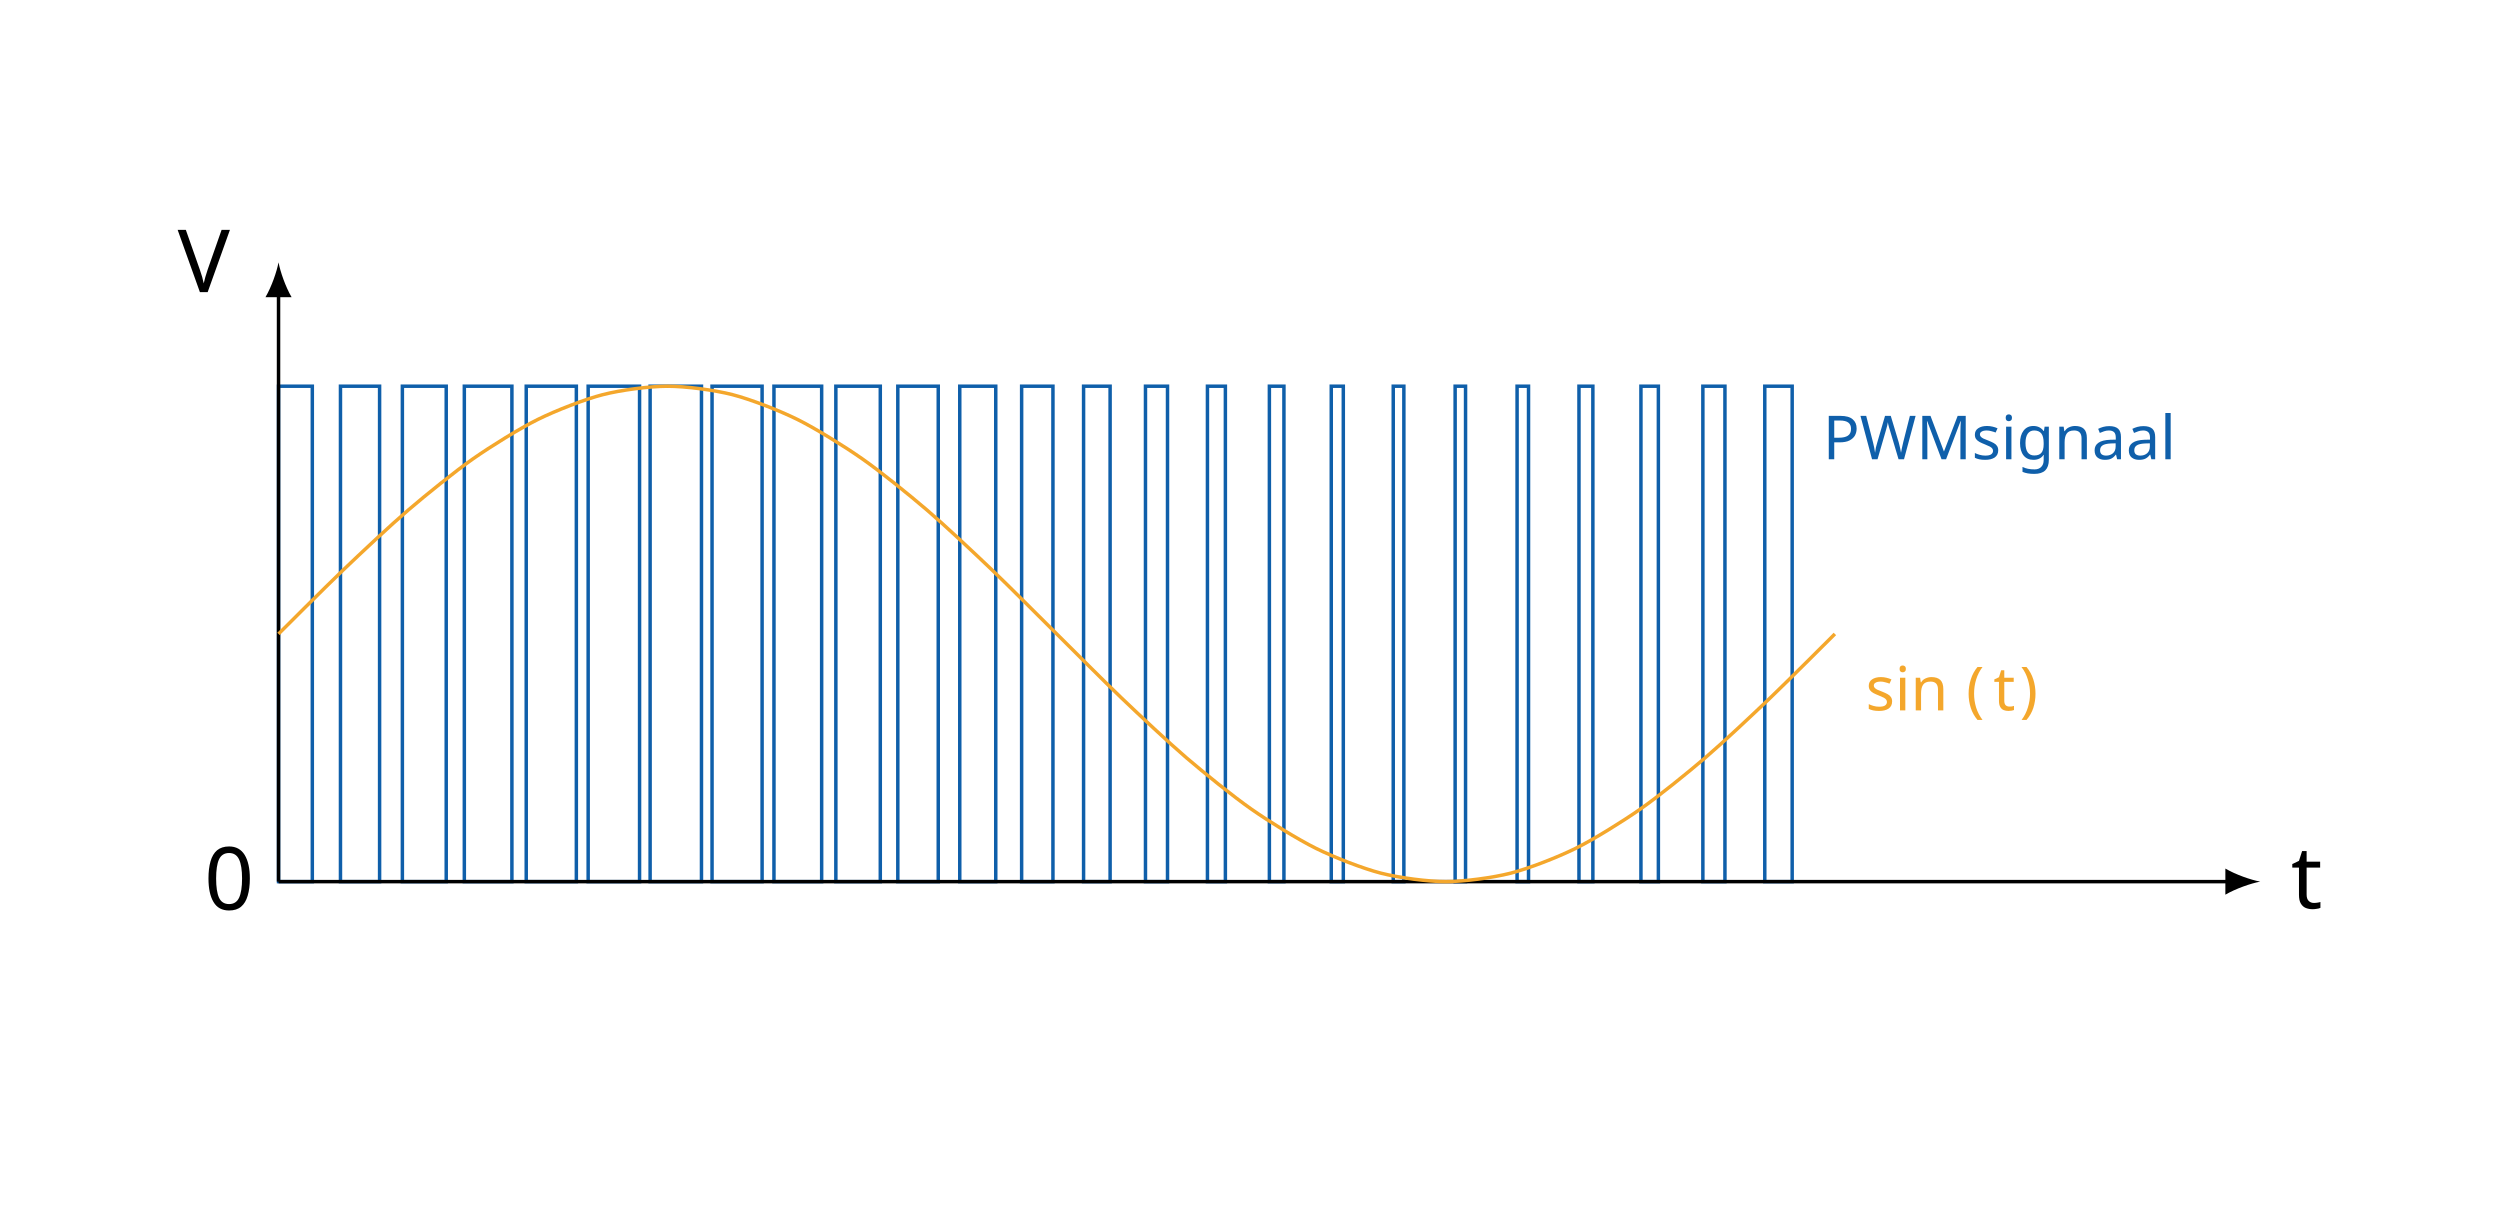
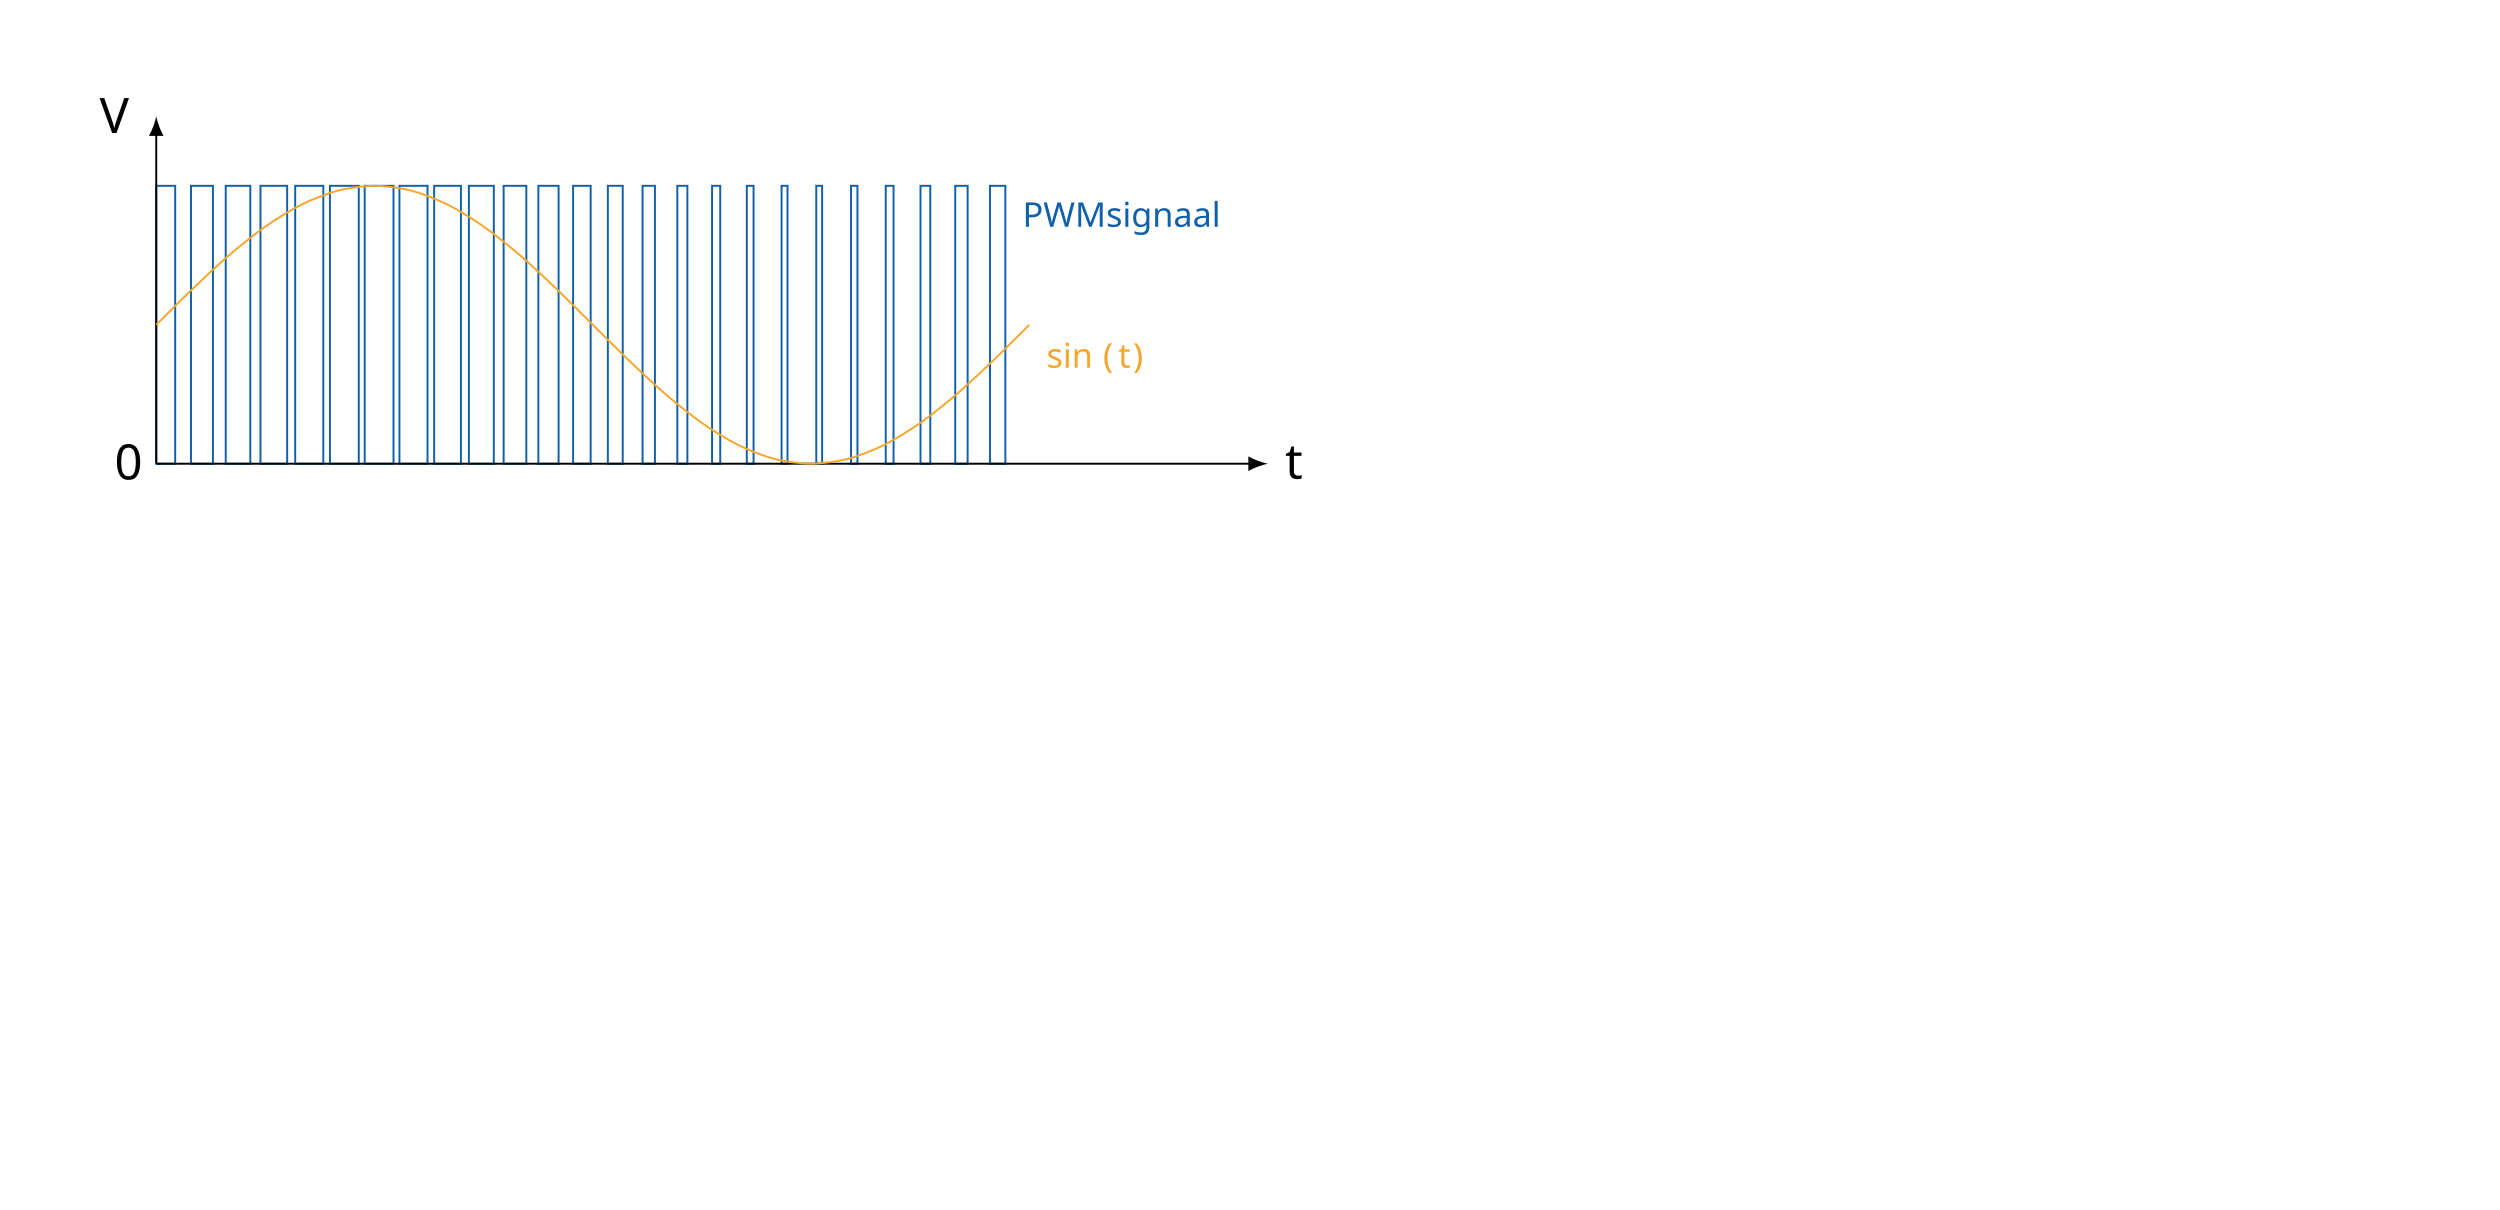
- <svg xmlns="http://www.w3.org/2000/svg" version="1.1" id="svg2" width="500" height="241.902" viewBox="0 0 381.455 167.772">
+ <svg xmlns="http://www.w3.org/2000/svg" version="1.1" id="svg2" width="680" height="328.987" viewBox="0 0 680 328.987">
  <defs id="defs6" />
  <g id="g10" transform="matrix(1.333333,0,0,-1.333333,0,167.772)">
    <g id="g12" transform="translate(31.874,59.577)">
      <g id="g14">
        <g id="g16">
          <g id="g18">
            <path d="M 0,42.52 V -42.52 L 7.087,42.52 m 0,0 v -85.04 l 7.087,85.04 m 2e-5,0 v -85.04 l 7.087,85.04 m 10e-6,0 v -85.04 l 7.087,85.04 m 1e-5,0 v -85.04 l 7.087,85.04 m 0,0 v -85.04 l 7.087,85.04 m 1e-5,0 v -85.04 l 7.087,85.04 m 1e-5,0 v -85.04 l 7.087,85.04 m 2e-5,0 V -42.52 L 63.78,42.52 m 0,0 v -85.04 l 7.087,85.04 m 1e-5,0 v -85.04 l 7.087,85.04 m 2e-5,0 V -42.52 L 85.04,42.52 m 2e-5,0 V -42.52 L 92.127,42.52 m 0,0 v -85.04 l 7.087,85.04 m 2e-5,0 v -85.04 l 7.087,85.04 m 2e-5,0 v -85.04 l 7.087,85.04 m 2e-5,0 v -85.04 l 7.087,85.04 m 0,0 v -85.04 l 7.087,85.04 m 1e-5,0 v -85.04 l 7.087,85.04 m 2e-5,0 v -85.04 l 7.087,85.04 m 2e-5,0 v -85.04 l 7.087,85.04 m 0,0 v -85.04 l 7.087,85.04 m 2e-5,0 v -85.04 l 7.087,85.04 m 10e-6,0 v -85.04 l 7.087,85.04 m 2e-5,0 v -85.04 l 7.087,85.04" style="fill:none;stroke:#000000;stroke-width:0.1;stroke-linecap:butt;stroke-linejoin:miter;stroke-miterlimit:10;stroke-dasharray:none;stroke-opacity:0" id="path20" />
          </g>
          <g id="g22">
            <path d="m 0,0 c 0,0 5.362,5.37 7.421,7.336 2.059,1.966 5.362,5.073 7.421,6.836 2.059,1.763 5.362,4.431 7.421,5.871 2.059,1.44 5.362,3.487 7.421,4.505 2.059,1.018 5.362,2.305 7.421,2.832 2.059,0.527 5.362,0.966 7.421,0.966 2.059,4e-5 5.362,-0.439 7.421,-0.966 2.059,-0.527 5.362,-1.814 7.421,-2.831 2.059,-1.018 5.362,-3.065 7.421,-4.504 2.059,-1.439 5.362,-4.107 7.421,-5.87 2.059,-1.763 5.362,-4.87 7.421,-6.837 2.059,-1.966 5.362,-5.301 7.421,-7.336 2.059,-2.036 5.362,-5.369 7.421,-7.336 2.059,-1.966 5.362,-5.074 7.421,-6.837 2.059,-1.763 5.362,-4.431 7.421,-5.871 2.059,-1.44 5.362,-3.487 7.421,-4.505 2.059,-1.018 5.362,-2.305 7.421,-2.832 2.059,-0.527 5.362,-0.966 7.421,-0.966 2.059,-1.1e-4 5.362,0.439 7.421,0.965 2.059,0.527 5.362,1.814 7.421,2.831 2.059,1.018 5.362,3.065 7.421,4.504 2.059,1.439 5.362,4.107 7.421,5.87 2.059,1.763 5.362,4.87 7.421,6.836 2.059,1.966 7.421,7.336 7.421,7.336" style="fill:none;stroke:#000000;stroke-width:0.1;stroke-linecap:butt;stroke-linejoin:miter;stroke-miterlimit:10;stroke-dasharray:none;stroke-opacity:0" id="path24" />
            <g id="g26">
              <g id="g28" transform="translate(181.473,-8.603)">
                <g id="g30">
                  <g id="g32" transform="translate(-213.347,-50.974)">
                    <text xml:space="preserve" transform="matrix(1,0,0,-1,213.347,50.974)" style="font-variant:normal;font-weight:normal;font-size:6.974px;font-family:CMMI7;-inkscape-font-specification:CMMI7;writing-mode:lr-tb;fill:#000000;fill-opacity:0;fill-rule:nonzero;stroke:none" id="text36">
                      <tspan x="0 3.76 6.579" y="0" id="tspan34">sin</tspan>
                    </text>
                    <text xml:space="preserve" transform="matrix(1,0,0,-1,224.851,50.974)" style="font-variant:normal;font-weight:normal;font-size:6.974px;font-family:CMR7;-inkscape-font-specification:CMR7;writing-mode:lr-tb;fill:#000000;fill-opacity:0;fill-rule:nonzero;stroke:none" id="text40">
                      <tspan x="0" y="0" id="tspan38">(</tspan>
                    </text>
                    <text xml:space="preserve" transform="matrix(1,0,0,-1,227.964,50.974)" style="font-variant:normal;font-weight:normal;font-size:6.974px;font-family:CMMI7;-inkscape-font-specification:CMMI7;writing-mode:lr-tb;fill:#000000;fill-opacity:0;fill-rule:nonzero;stroke:none" id="text44">
                      <tspan x="0" y="0" id="tspan42">t</tspan>
                    </text>
                    <text xml:space="preserve" transform="matrix(1,0,0,-1,230.974,50.974)" style="font-variant:normal;font-weight:normal;font-size:6.974px;font-family:CMR7;-inkscape-font-specification:CMR7;writing-mode:lr-tb;fill:#000000;fill-opacity:0;fill-rule:nonzero;stroke:none" id="text48">
                      <tspan x="0" y="0" id="tspan46">)</tspan>
                    </text>
                    <g id="g50" transform="translate(213.347,50.974)" />
                  </g>
                </g>
                <g id="g52" transform="translate(-181.473,8.603)" />
              </g>
            </g>
          </g>
          <g id="g54" />
          <g id="g56" />
          <g id="g58" />
          <g id="g60" />
          <g id="g62" />
          <g id="g64" />
          <g id="g66" />
          <g id="g68" />
          <g id="g70" />
          <g id="g72" />
          <g id="g74" />
          <g id="g76" />
          <g id="g78" />
          <g id="g80" />
          <g id="g82" />
          <g id="g84" />
          <g id="g86" />
          <g id="g88" />
          <g id="g90" />
          <g id="g92" />
          <g id="g94" />
          <g id="g96" />
          <g id="g98" />
          <g id="g100" />
          <g id="g102" />
          <g id="g104" />
          <g id="g106" />
          <g id="g108" />
          <g id="g110" />
          <g id="g112" />
          <g id="g114" />
          <g id="g116" />
          <g id="g118" />
          <g id="g120" />
          <g id="g122" />
          <g id="g124" />
          <g id="g126" />
          <g id="g128" />
          <g id="g130" />
          <g id="g132" />
          <g id="g134" />
          <g id="g136" />
          <g id="g138" />
          <g id="g140" />
          <g id="g142" />
          <g id="g144" />
          <g id="g146" />
          <g id="g148" />
          <g id="g150" />
          <g id="g152" />
          <g id="g154">
            <path d="m 0,-28.347 v 56.694 h 3.866 v -56.694 z m 7.088,0 v 56.694 h 4.477 v -56.694 z m 7.084,0 v 56.694 h 5.018 v -56.694 z m 7.09,0 v 56.694 h 5.444 v -56.694 z m 7.084,0 v 56.694 h 5.735 v -56.694 z m 7.087,0 v 56.694 h 5.882 v -56.694 z m 7.09,0 v 56.694 h 5.877 v -56.694 z m 7.087,0 v 56.694 h 5.728 v -56.694 z m 7.085,0 v 56.694 h 5.458 v -56.694 z m 7.083,0 v 56.694 h 5.086 v -56.694 z m 7.09,0 v 56.694 h 4.628 v -56.694 z m 7.089,0 v 56.694 h 4.119 v -56.694 z m 7.081,0 v 56.694 h 3.583 v -56.694 z m 7.089,0 v 56.694 h 3.036 v -56.694 z m 7.083,0 v 56.694 h 2.522 v -56.694 z m 7.092,0 v 56.694 h 2.052 v -56.694 z m 7.087,0 v 56.694 h 1.665 v -56.694 z m 7.082,0 v 56.694 h 1.378 v -56.694 z m 7.093,0 v 56.694 h 1.215 v -56.694 z m 7.083,0 v 56.694 h 1.191 v -56.694 z m 7.089,0 v 56.694 h 1.309 v -56.694 z m 7.082,0 v 56.694 h 1.59 v -56.694 z m 7.091,0 v 56.694 h 1.995 v -56.694 z m 7.087,0 v 56.694 h 2.526 v -56.694 z m 7.085,0 v 56.694 h 3.135 v -56.694 z" style="fill:none;stroke:#0f5faa;stroke-width:0.399;stroke-linecap:butt;stroke-linejoin:miter;stroke-miterlimit:10;stroke-dasharray:none;stroke-opacity:1" id="path156" />
            <g id="g158">
              <g id="g160" transform="translate(176.733,19.984)">
                <g id="g162">
                  <g id="g164" transform="translate(-208.607,-79.561)">
                    <text xml:space="preserve" transform="matrix(1,0,0,-1,208.607,79.561)" style="font-variant:normal;font-weight:normal;font-size:6.974px;font-family:CMR7;-inkscape-font-specification:CMR7;writing-mode:lr-tb;fill:#0f5faa;fill-opacity:1;fill-rule:nonzero;stroke:none" id="text168">
                      <tspan x="0 5.355 13.381 23.233 26.39 28.645 32.616 37.017 40.989 44.96" y="0" id="tspan166">PWMsignaal</tspan>
                    </text>
                    <g id="g170" transform="translate(208.607,79.561)" />
                  </g>
                </g>
                <g id="g172" transform="translate(-176.733,-19.984)" />
              </g>
            </g>
          </g>
          <path d="M 0,-28.347 H 223.188" style="fill:none;stroke:#000000;stroke-width:0.399;stroke-linecap:butt;stroke-linejoin:miter;stroke-miterlimit:10;stroke-dasharray:none;stroke-opacity:1" id="path174" />
          <g id="g176" transform="translate(223.1879,-28.3468)">
            <g id="g178">
              <path d="M 3.587,0 C 2.524,0.199 0.797,0.797 -0.399,1.494 V -1.494 C 0.797,-0.797 2.524,-0.199 3.587,0" style="fill:#000000;fill-opacity:1;fill-rule:nonzero;stroke:none" id="path180" />
            </g>
          </g>
          <g id="g182">
            <g id="g184" transform="translate(230.291,-31.41)">
              <g id="g186">
                <g id="g188" transform="translate(-262.165,-28.167)">
                  <text xml:space="preserve" transform="matrix(1,0,0,-1,262.165,28.167)" style="font-variant:normal;font-weight:normal;font-size:9.963px;font-family:CMMI10;-inkscape-font-specification:CMMI10;writing-mode:lr-tb;fill:#000000;fill-opacity:1;fill-rule:nonzero;stroke:none" id="text192">
                    <tspan x="0" y="0" id="tspan190">t</tspan>
                  </text>
                  <g id="g194" transform="translate(262.165,28.167)" />
                </g>
              </g>
              <g id="g196" transform="translate(-230.291,31.41)" />
            </g>
          </g>
          <path d="M 0,-28.347 V 38.934" style="fill:none;stroke:#000000;stroke-width:0.399;stroke-linecap:butt;stroke-linejoin:miter;stroke-miterlimit:10;stroke-dasharray:none;stroke-opacity:1" id="path198" />
          <g id="g200" transform="rotate(90,-19.46683,19.46683)">
            <g id="g202">
              <path d="M 3.587,0 C 2.524,0.199 0.797,0.797 -0.399,1.494 V -1.494 C 0.797,-0.797 2.524,-0.199 3.587,0" style="fill:#000000;fill-opacity:1;fill-rule:nonzero;stroke:none" id="path204" />
            </g>
          </g>
          <g id="g206">
            <g id="g208" transform="translate(-8.501,-31.556)">
              <g id="g210">
                <g id="g212" transform="translate(-23.373,-28.021)">
                  <text xml:space="preserve" transform="matrix(1,0,0,-1,23.373,28.021)" style="font-variant:normal;font-weight:normal;font-size:9.963px;font-family:CMR10;-inkscape-font-specification:CMR10;writing-mode:lr-tb;fill:#000000;fill-opacity:1;fill-rule:nonzero;stroke:none" id="text216">
                    <tspan x="0" y="0" id="tspan214">0</tspan>
                  </text>
                  <g id="g218" transform="translate(23.373,28.021)" />
                </g>
              </g>
              <g id="g220" transform="translate(8.501,31.556)" />
            </g>
          </g>
          <g id="g222">
            <g id="g224" transform="translate(-11.546,39.116)">
              <g id="g226">
                <g id="g228" transform="translate(-20.328,-98.693)">
                  <text xml:space="preserve" transform="matrix(1,0,0,-1,20.328,98.693)" style="font-variant:normal;font-weight:normal;font-size:9.963px;font-family:CMMI10;-inkscape-font-specification:CMMI10;writing-mode:lr-tb;fill:#000000;fill-opacity:1;fill-rule:nonzero;stroke:none" id="text232">
                    <tspan x="0" y="0" id="tspan230">V</tspan>
                  </text>
                  <g id="g234" transform="translate(20.328,98.693)" />
                </g>
              </g>
              <g id="g236" transform="translate(11.546,-39.116)" />
            </g>
          </g>
          <g id="g238">
            <path d="m 0,0 c 0,0 5.362,5.37 7.421,7.336 2.059,1.966 5.362,5.073 7.421,6.836 2.059,1.763 5.362,4.431 7.421,5.871 2.059,1.44 5.362,3.487 7.421,4.505 2.059,1.018 5.362,2.305 7.421,2.832 2.059,0.527 5.362,0.966 7.421,0.966 2.059,4e-5 5.362,-0.439 7.421,-0.966 2.059,-0.527 5.362,-1.814 7.421,-2.831 2.059,-1.018 5.362,-3.065 7.421,-4.504 2.059,-1.439 5.362,-4.107 7.421,-5.87 2.059,-1.763 5.362,-4.87 7.421,-6.837 2.059,-1.966 5.362,-5.301 7.421,-7.336 2.059,-2.036 5.362,-5.369 7.421,-7.336 2.059,-1.966 5.362,-5.074 7.421,-6.837 2.059,-1.763 5.362,-4.431 7.421,-5.871 2.059,-1.44 5.362,-3.487 7.421,-4.505 2.059,-1.018 5.362,-2.305 7.421,-2.832 2.059,-0.527 5.362,-0.966 7.421,-0.966 2.059,-1.1e-4 5.362,0.439 7.421,0.965 2.059,0.527 5.362,1.814 7.421,2.831 2.059,1.018 5.362,3.065 7.421,4.504 2.059,1.439 5.362,4.107 7.421,5.87 2.059,1.763 5.362,4.87 7.421,6.836 2.059,1.966 7.421,7.336 7.421,7.336" style="fill:none;stroke:#f4a72c;stroke-width:0.399;stroke-linecap:butt;stroke-linejoin:miter;stroke-miterlimit:10;stroke-dasharray:none;stroke-opacity:1" id="path240" />
            <g id="g242">
              <g id="g244" transform="translate(181.622,-8.752)">
                <g id="g246">
                  <g id="g248" transform="translate(-213.496,-50.825)">
                    <text xml:space="preserve" transform="matrix(1,0,0,-1,213.496,50.825)" style="font-variant:normal;font-weight:normal;font-size:6.974px;font-family:CMMI7;-inkscape-font-specification:CMMI7;writing-mode:lr-tb;fill:#f4a72c;fill-opacity:1;fill-rule:nonzero;stroke:none" id="text252">
                      <tspan x="0 3.76 6.579" y="0" id="tspan250">sin</tspan>
                    </text>
                    <text xml:space="preserve" transform="matrix(1,0,0,-1,225,50.825)" style="font-variant:normal;font-weight:normal;font-size:6.974px;font-family:CMR7;-inkscape-font-specification:CMR7;writing-mode:lr-tb;fill:#f4a72c;fill-opacity:1;fill-rule:nonzero;stroke:none" id="text256">
                      <tspan x="0" y="0" id="tspan254">(</tspan>
                    </text>
                    <text xml:space="preserve" transform="matrix(1,0,0,-1,228.114,50.825)" style="font-variant:normal;font-weight:normal;font-size:6.974px;font-family:CMMI7;-inkscape-font-specification:CMMI7;writing-mode:lr-tb;fill:#f4a72c;fill-opacity:1;fill-rule:nonzero;stroke:none" id="text260">
                      <tspan x="0" y="0" id="tspan258">t</tspan>
                    </text>
                    <text xml:space="preserve" transform="matrix(1,0,0,-1,231.123,50.825)" style="font-variant:normal;font-weight:normal;font-size:6.974px;font-family:CMR7;-inkscape-font-specification:CMR7;writing-mode:lr-tb;fill:#f4a72c;fill-opacity:1;fill-rule:nonzero;stroke:none" id="text264">
                      <tspan x="0" y="0" id="tspan262">)</tspan>
                    </text>
                    <g id="g266" transform="translate(213.496,50.825)" />
                  </g>
                </g>
                <g id="g268" transform="translate(-181.622,8.752)" />
              </g>
            </g>
          </g>
        </g>
      </g>
    </g>
  </g>
</svg>
